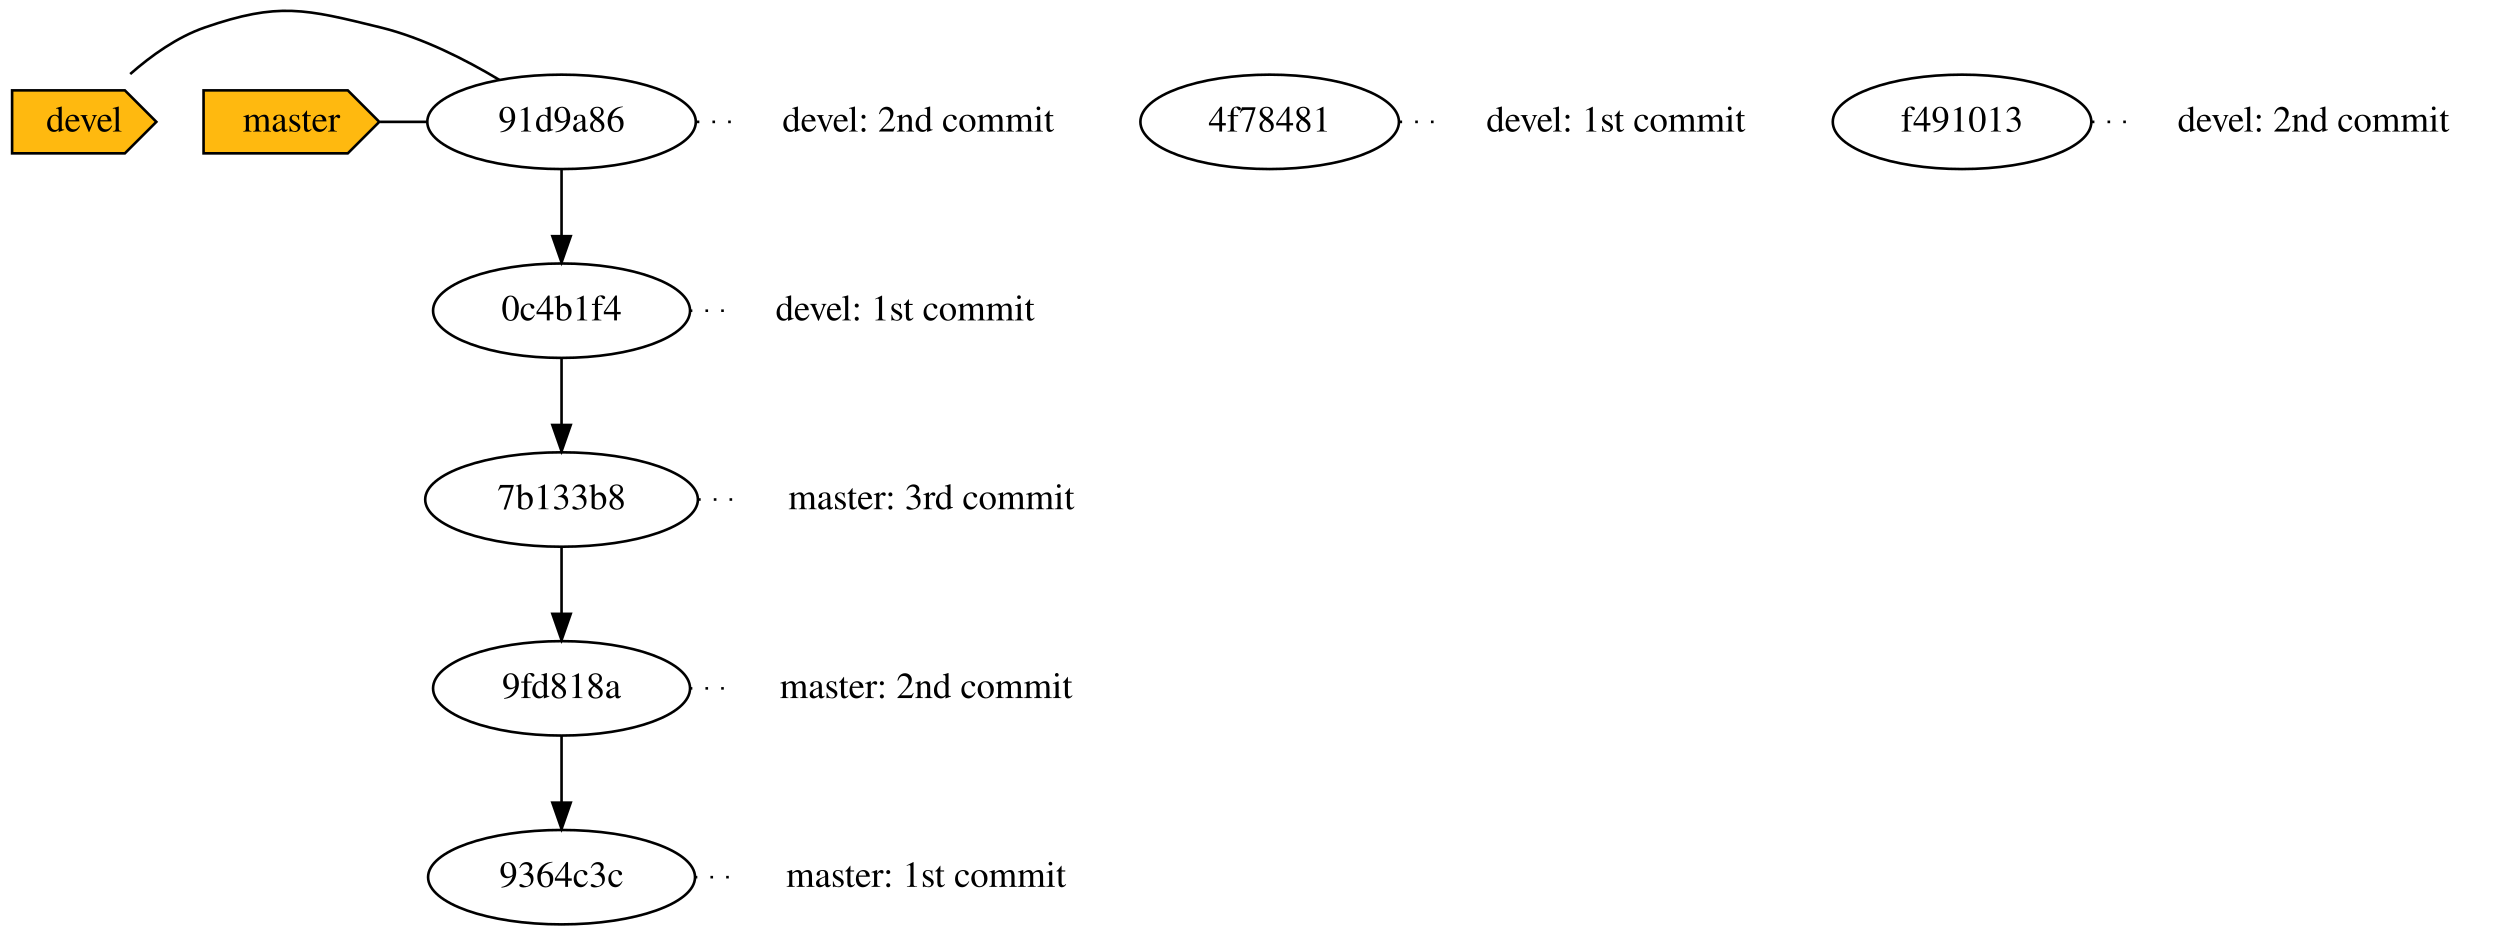
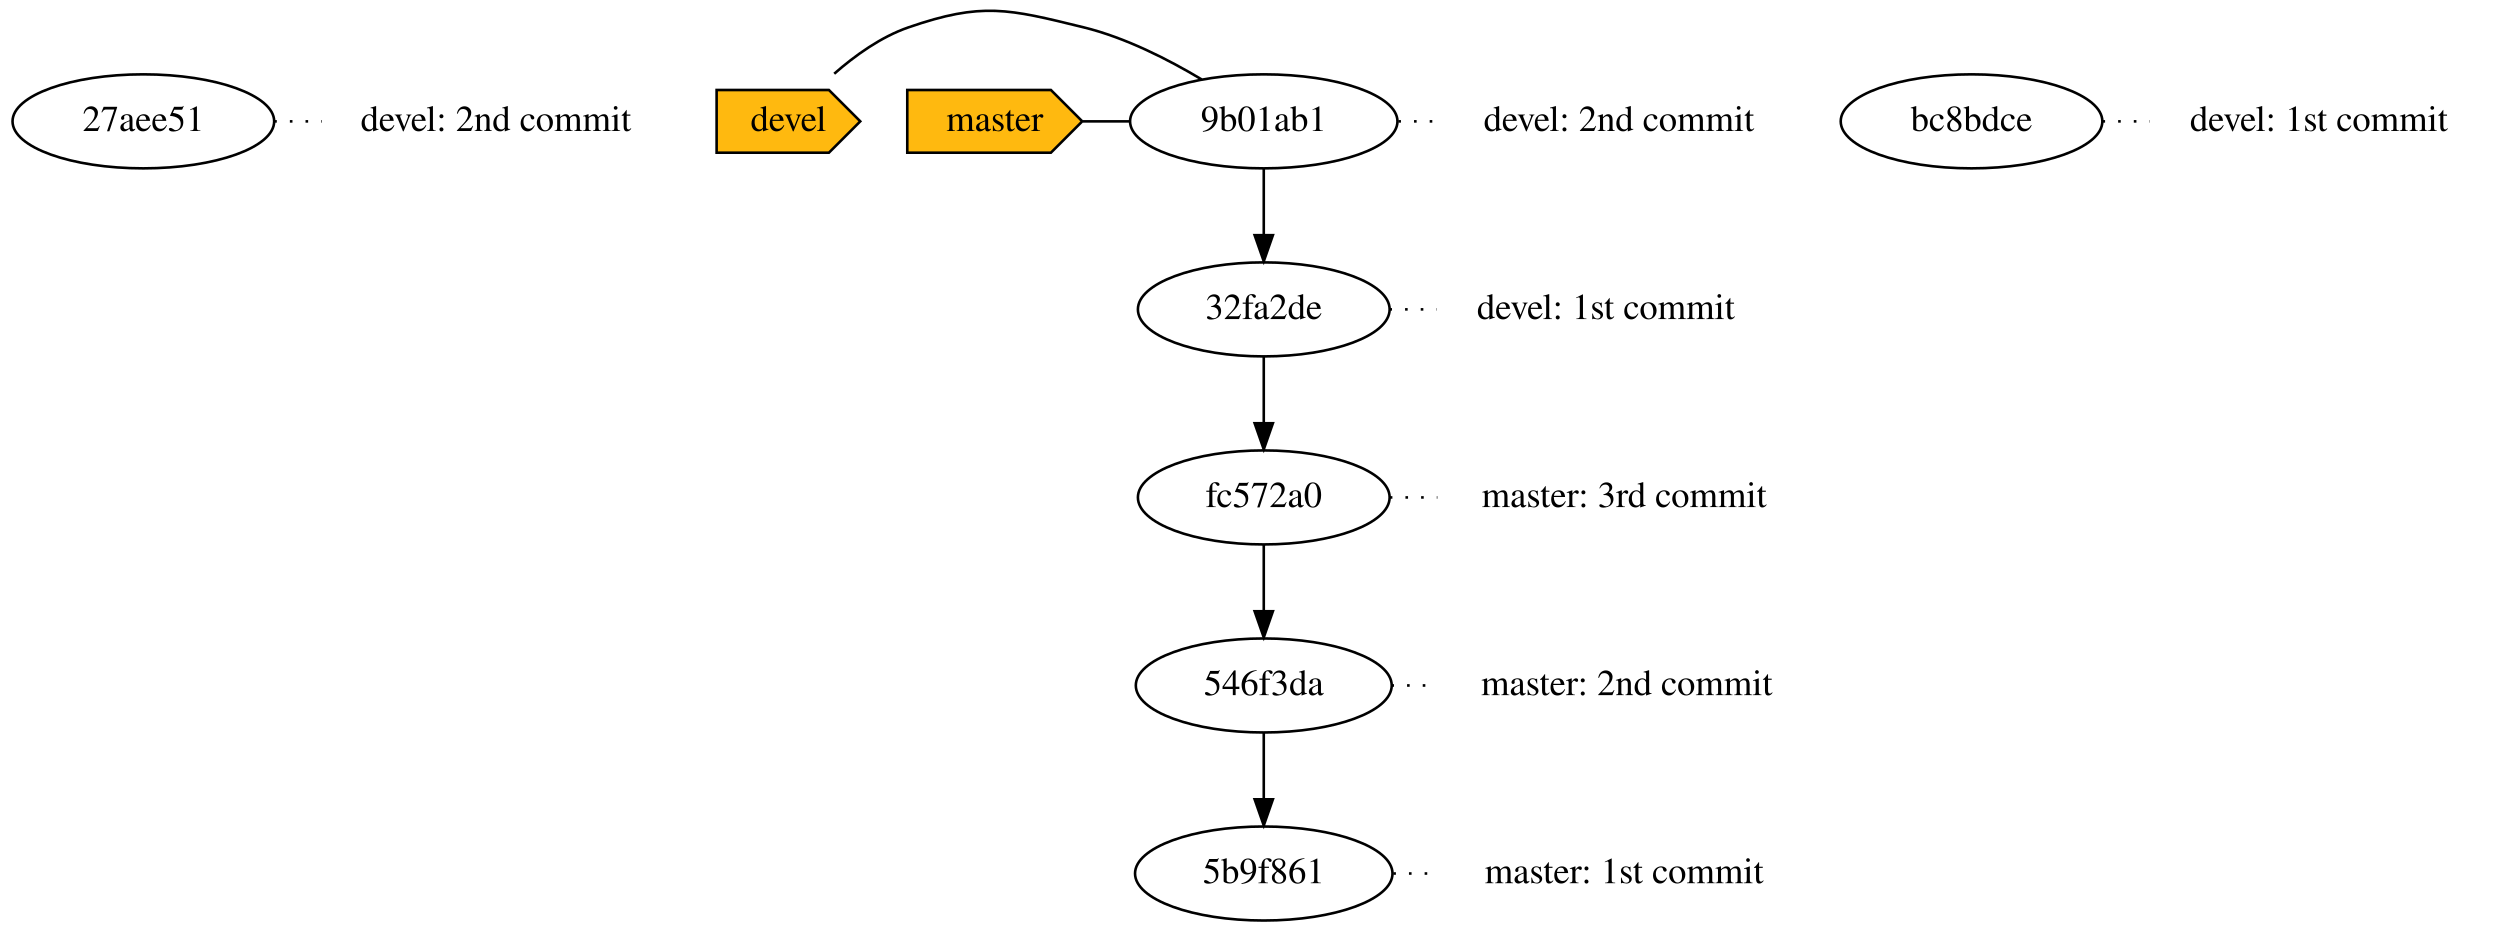
- <svg xmlns="http://www.w3.org/2000/svg" width="952pt" height="356pt" viewBox="0.00 0.00 952.00 356.46">
+ <svg xmlns="http://www.w3.org/2000/svg" width="956pt" height="356pt" viewBox="0.00 0.00 955.55 356.46">
  <g id="graph0" class="graph" transform="scale(1 1) rotate(0) translate(4 352.4625)">
    <g id="node1" class="node">
-       <ellipse fill="none" stroke="#000000" cx="209.5" cy="-234" rx="48.993" ry="18" />
-       <text text-anchor="middle" x="209.5" y="-230.3" font-family="Times,serif" font-size="14.00" fill="#000000">0c4b1f4</text>
+       <ellipse fill="none" stroke="#000000" cx="50.046" cy="-306" rx="50.091" ry="18" />
+       <text text-anchor="middle" x="50.046" y="-302.3" font-family="Times,serif" font-size="14.00" fill="#000000">27aee51</text>
    </g>
    <g id="node2" class="node">
-       <text text-anchor="middle" x="340.5" y="-230.3" font-family="Times,serif" font-size="14.00" fill="#000000">devel: 1st commit</text>
+       <text text-anchor="middle" x="185.046" y="-302.3" font-family="Times,serif" font-size="14.00" fill="#000000">devel: 2nd commit</text>
    </g>
    <g id="edge1" class="edge">
-       <path fill="none" stroke="#000000" stroke-dasharray="1,5" d="M258.369,-234C264.144,-234 269.919,-234 275.694,-234" />
+       <path fill="none" stroke="#000000" stroke-dasharray="1,5" d="M100.143,-306C106.224,-306 112.304,-306 118.384,-306" />
+     </g>
+     <g id="node3" class="node">
+       <ellipse fill="none" stroke="#000000" cx="479.046" cy="-234" rx="48.192" ry="18" />
+       <text text-anchor="middle" x="479.046" y="-230.3" font-family="Times,serif" font-size="14.00" fill="#000000">32fa2de</text>
+     </g>
+     <g id="node4" class="node">
+       <text text-anchor="middle" x="610.046" y="-230.3" font-family="Times,serif" font-size="14.00" fill="#000000">devel: 1st commit</text>
+     </g>
+     <g id="edge2" class="edge">
+       <path fill="none" stroke="#000000" stroke-dasharray="1,5" d="M527.147,-234C533.192,-234 539.236,-234 545.281,-234" />
+     </g>
+     <g id="node13" class="node">
+       <ellipse fill="none" stroke="#000000" cx="479.046" cy="-162" rx="48.192" ry="18" />
+       <text text-anchor="middle" x="479.046" y="-158.3" font-family="Times,serif" font-size="14.00" fill="#000000">fc572a0</text>
+     </g>
+     <g id="edge8" class="edge">
+       <path fill="none" stroke="#000000" d="M479.046,-215.831C479.046,-208.131 479.046,-198.974 479.046,-190.417" />
+       <polygon fill="#000000" stroke="#000000" points="482.546,-190.413 479.046,-180.413 475.546,-190.413 482.546,-190.413" />
    </g>
    <g id="node5" class="node">
-       <ellipse fill="none" stroke="#000000" cx="209.5" cy="-162" rx="51.991" ry="18" />
-       <text text-anchor="middle" x="209.5" y="-158.3" font-family="Times,serif" font-size="14.00" fill="#000000">7b133b8</text>
-     </g>
-     <g id="edge8" class="edge">
-       <path fill="none" stroke="#000000" d="M209.5,-215.831C209.5,-208.131 209.5,-198.974 209.5,-190.417" />
-       <polygon fill="#000000" stroke="#000000" points="213,-190.413 209.5,-180.413 206,-190.413 213,-190.413" />
-     </g>
-     <g id="node3" class="node">
-       <ellipse fill="none" stroke="#000000" cx="479.5" cy="-306" rx="49.291" ry="18" />
-       <text text-anchor="middle" x="479.5" y="-302.3" font-family="Times,serif" font-size="14.00" fill="#000000">4f78481</text>
-     </g>
-     <g id="node4" class="node">
-       <text text-anchor="middle" x="611.5" y="-302.3" font-family="Times,serif" font-size="14.00" fill="#000000">devel: 1st commit</text>
-     </g>
-     <g id="edge2" class="edge">
-       <path fill="none" stroke="#000000" stroke-dasharray="1,5" d="M529,-306C534.908,-306 540.816,-306 546.725,-306" />
+       <ellipse fill="none" stroke="#000000" cx="479.046" cy="-90" rx="48.993" ry="18" />
+       <text text-anchor="middle" x="479.046" y="-86.3" font-family="Times,serif" font-size="14.00" fill="#000000">546f3da</text>
    </g>
    <g id="node6" class="node">
-       <text text-anchor="middle" x="350.5" y="-158.3" font-family="Times,serif" font-size="14.00" fill="#000000">master: 3rd commit</text>
+       <text text-anchor="middle" x="618.046" y="-86.3" font-family="Times,serif" font-size="14.00" fill="#000000">master: 2nd commit</text>
    </g>
    <g id="edge3" class="edge">
-       <path fill="none" stroke="#000000" stroke-dasharray="1,5" d="M261.549,-162C267.34,-162 273.131,-162 278.922,-162" />
+       <path fill="none" stroke="#000000" stroke-dasharray="1,5" d="M527.913,-90C533.781,-90 539.649,-90 545.517,-90" />
+     </g>
+     <g id="node7" class="node">
+       <ellipse fill="none" stroke="#000000" cx="479.046" cy="-18" rx="49.291" ry="18" />
+       <text text-anchor="middle" x="479.046" y="-14.3" font-family="Times,serif" font-size="14.00" fill="#000000">5b9f861</text>
+     </g>
+     <g id="edge9" class="edge">
+       <path fill="none" stroke="#000000" d="M479.046,-71.831C479.046,-64.131 479.046,-54.974 479.046,-46.417" />
+       <polygon fill="#000000" stroke="#000000" points="482.546,-46.413 479.046,-36.413 475.546,-46.413 482.546,-46.413" />
+     </g>
+     <g id="node8" class="node">
+       <text text-anchor="middle" x="617.046" y="-14.3" font-family="Times,serif" font-size="14.00" fill="#000000">master: 1st commit</text>
+     </g>
+     <g id="edge4" class="edge">
+       <path fill="none" stroke="#000000" stroke-dasharray="1,5" d="M528.639,-18C534.51,-18 540.381,-18 546.251,-18" />
+     </g>
+     <g id="node9" class="node">
+       <ellipse fill="none" stroke="#000000" cx="479.046" cy="-306" rx="51.191" ry="18" />
+       <text text-anchor="middle" x="479.046" y="-302.3" font-family="Times,serif" font-size="14.00" fill="#000000">9b01ab1</text>
+     </g>
+     <g id="edge10" class="edge">
+       <path fill="none" stroke="#000000" d="M479.046,-287.831C479.046,-280.131 479.046,-270.974 479.046,-262.417" />
+       <polygon fill="#000000" stroke="#000000" points="482.546,-262.413 479.046,-252.413 475.546,-262.413 482.546,-262.413" />
+     </g>
+     <g id="node10" class="node">
+       <text text-anchor="middle" x="615.046" y="-302.3" font-family="Times,serif" font-size="14.00" fill="#000000">devel: 2nd commit</text>
+     </g>
+     <g id="edge5" class="edge">
+       <path fill="none" stroke="#000000" stroke-dasharray="1,5" d="M530.577,-306C536.516,-306 542.455,-306 548.394,-306" />
    </g>
    <g id="node11" class="node">
-       <ellipse fill="none" stroke="#000000" cx="209.5" cy="-90" rx="48.993" ry="18" />
-       <text text-anchor="middle" x="209.5" y="-86.3" font-family="Times,serif" font-size="14.00" fill="#000000">9fd818a</text>
+       <ellipse fill="none" stroke="#000000" cx="750.046" cy="-306" rx="50.091" ry="18" />
+       <text text-anchor="middle" x="750.046" y="-302.3" font-family="Times,serif" font-size="14.00" fill="#000000">bc8bdce</text>
    </g>
-     <g id="edge9" class="edge">
-       <path fill="none" stroke="#000000" d="M209.5,-143.831C209.5,-136.131 209.5,-126.974 209.5,-118.417" />
-       <polygon fill="#000000" stroke="#000000" points="213,-118.413 209.5,-108.413 206,-118.413 213,-118.413" />
+     <g id="node12" class="node">
+       <text text-anchor="middle" x="883.046" y="-302.3" font-family="Times,serif" font-size="14.00" fill="#000000">devel: 1st commit</text>
    </g>
-     <g id="node7" class="node">
-       <ellipse fill="none" stroke="#000000" cx="209.5" cy="-306" rx="51.191" ry="18" />
-       <text text-anchor="middle" x="209.5" y="-302.3" font-family="Times,serif" font-size="14.00" fill="#000000">91d9a86</text>
-     </g>
-     <g id="edge10" class="edge">
-       <path fill="none" stroke="#000000" d="M209.5,-287.831C209.5,-280.131 209.5,-270.974 209.5,-262.417" />
-       <polygon fill="#000000" stroke="#000000" points="213,-262.413 209.5,-252.413 206,-262.413 213,-262.413" />
-     </g>
-     <g id="node8" class="node">
-       <text text-anchor="middle" x="345.5" y="-302.3" font-family="Times,serif" font-size="14.00" fill="#000000">devel: 2nd commit</text>
-     </g>
-     <g id="edge4" class="edge">
-       <path fill="none" stroke="#000000" stroke-dasharray="1,5" d="M261.031,-306C266.971,-306 272.91,-306 278.849,-306" />
-     </g>
-     <g id="node9" class="node">
-       <ellipse fill="none" stroke="#000000" cx="209.5" cy="-18" rx="50.892" ry="18" />
-       <text text-anchor="middle" x="209.5" y="-14.3" font-family="Times,serif" font-size="14.00" fill="#000000">9364c3c</text>
-     </g>
-     <g id="node10" class="node">
-       <text text-anchor="middle" x="348.5" y="-14.3" font-family="Times,serif" font-size="14.00" fill="#000000">master: 1st commit</text>
-     </g>
-     <g id="edge5" class="edge">
-       <path fill="none" stroke="#000000" stroke-dasharray="1,5" d="M260.268,-18C266.127,-18 271.986,-18 277.845,-18" />
+     <g id="edge6" class="edge">
+       <path fill="none" stroke="#000000" stroke-dasharray="1,5" d="M800.18,-306C806.223,-306 812.265,-306 818.307,-306" />
    </g>
    <g id="edge11" class="edge">
-       <path fill="none" stroke="#000000" d="M209.5,-71.831C209.5,-64.131 209.5,-54.974 209.5,-46.417" />
-       <polygon fill="#000000" stroke="#000000" points="213,-46.413 209.5,-36.413 206,-46.413 213,-46.413" />
-     </g>
-     <g id="node12" class="node">
-       <text text-anchor="middle" x="348.5" y="-86.3" font-family="Times,serif" font-size="14.00" fill="#000000">master: 2nd commit</text>
-     </g>
-     <g id="edge6" class="edge">
-       <path fill="none" stroke="#000000" stroke-dasharray="1,5" d="M258.367,-90C264.235,-90 270.103,-90 275.971,-90" />
-     </g>
-     <g id="node13" class="node">
-       <ellipse fill="none" stroke="#000000" cx="743.5" cy="-306" rx="49.291" ry="18" />
-       <text text-anchor="middle" x="743.5" y="-302.3" font-family="Times,serif" font-size="14.00" fill="#000000">f491013</text>
+       <path fill="none" stroke="#000000" d="M479.046,-143.831C479.046,-136.131 479.046,-126.974 479.046,-118.417" />
+       <polygon fill="#000000" stroke="#000000" points="482.546,-118.413 479.046,-108.413 475.546,-118.413 482.546,-118.413" />
    </g>
    <g id="node14" class="node">
-       <text text-anchor="middle" x="877.5" y="-302.3" font-family="Times,serif" font-size="14.00" fill="#000000">devel: 2nd commit</text>
+       <text text-anchor="middle" x="617.046" y="-158.3" font-family="Times,serif" font-size="14.00" fill="#000000">master: 3rd commit</text>
    </g>
    <g id="edge7" class="edge">
-       <path fill="none" stroke="#000000" stroke-dasharray="1,5" d="M792.965,-306C798.909,-306 804.853,-306 810.797,-306" />
+       <path fill="none" stroke="#000000" stroke-dasharray="1,5" d="M527.292,-162C533.369,-162 539.446,-162 545.523,-162" />
    </g>
    <g id="node15" class="node">
-       <polygon fill="#ffb90f" stroke="#000000" points="43,-318 0,-318 0,-294 43,-294 55,-306 43,-318" />
-       <text text-anchor="middle" x="27.5" y="-302.3" font-family="Times,serif" font-size="14.00" fill="#000000">devel</text>
+       <polygon fill="#ffb90f" stroke="#000000" points="312.546,-318 269.546,-318 269.546,-294 312.546,-294 324.546,-306 312.546,-318" />
+       <text text-anchor="middle" x="297.046" y="-302.3" font-family="Times,serif" font-size="14.00" fill="#000000">devel</text>
    </g>
    <g id="edge12" class="edge">
-       <path fill="none" stroke="#000000" d="M45.029,-324.224C52.978,-331.206 62.954,-338.364 73.5,-342 101.651,-351.706 111.579,-349.091 140.5,-342 156.51,-338.075 172.931,-329.714 185.736,-322.038" />
+       <path fill="none" stroke="#000000" d="M314.575,-324.224C322.524,-331.206 332.5,-338.364 343.046,-342 371.197,-351.706 381.124,-349.091 410.046,-342 426.055,-338.075 442.477,-329.714 455.281,-322.038" />
    </g>
    <g id="node16" class="node">
-       <polygon fill="#ffb90f" stroke="#000000" points="128,-318 73,-318 73,-294 128,-294 140,-306 128,-318" />
-       <text text-anchor="middle" x="106.5" y="-302.3" font-family="Times,serif" font-size="14.00" fill="#000000">master</text>
+       <polygon fill="#ffb90f" stroke="#000000" points="397.546,-318 342.546,-318 342.546,-294 397.546,-294 409.546,-306 397.546,-318" />
+       <text text-anchor="middle" x="376.046" y="-302.3" font-family="Times,serif" font-size="14.00" fill="#000000">master</text>
    </g>
    <g id="edge13" class="edge">
-       <path fill="none" stroke="#000000" d="M140.297,-306C146.244,-306 152.191,-306 158.138,-306" />
+       <path fill="none" stroke="#000000" d="M409.842,-306C415.79,-306 421.737,-306 427.684,-306" />
    </g>
  </g>
</svg>
